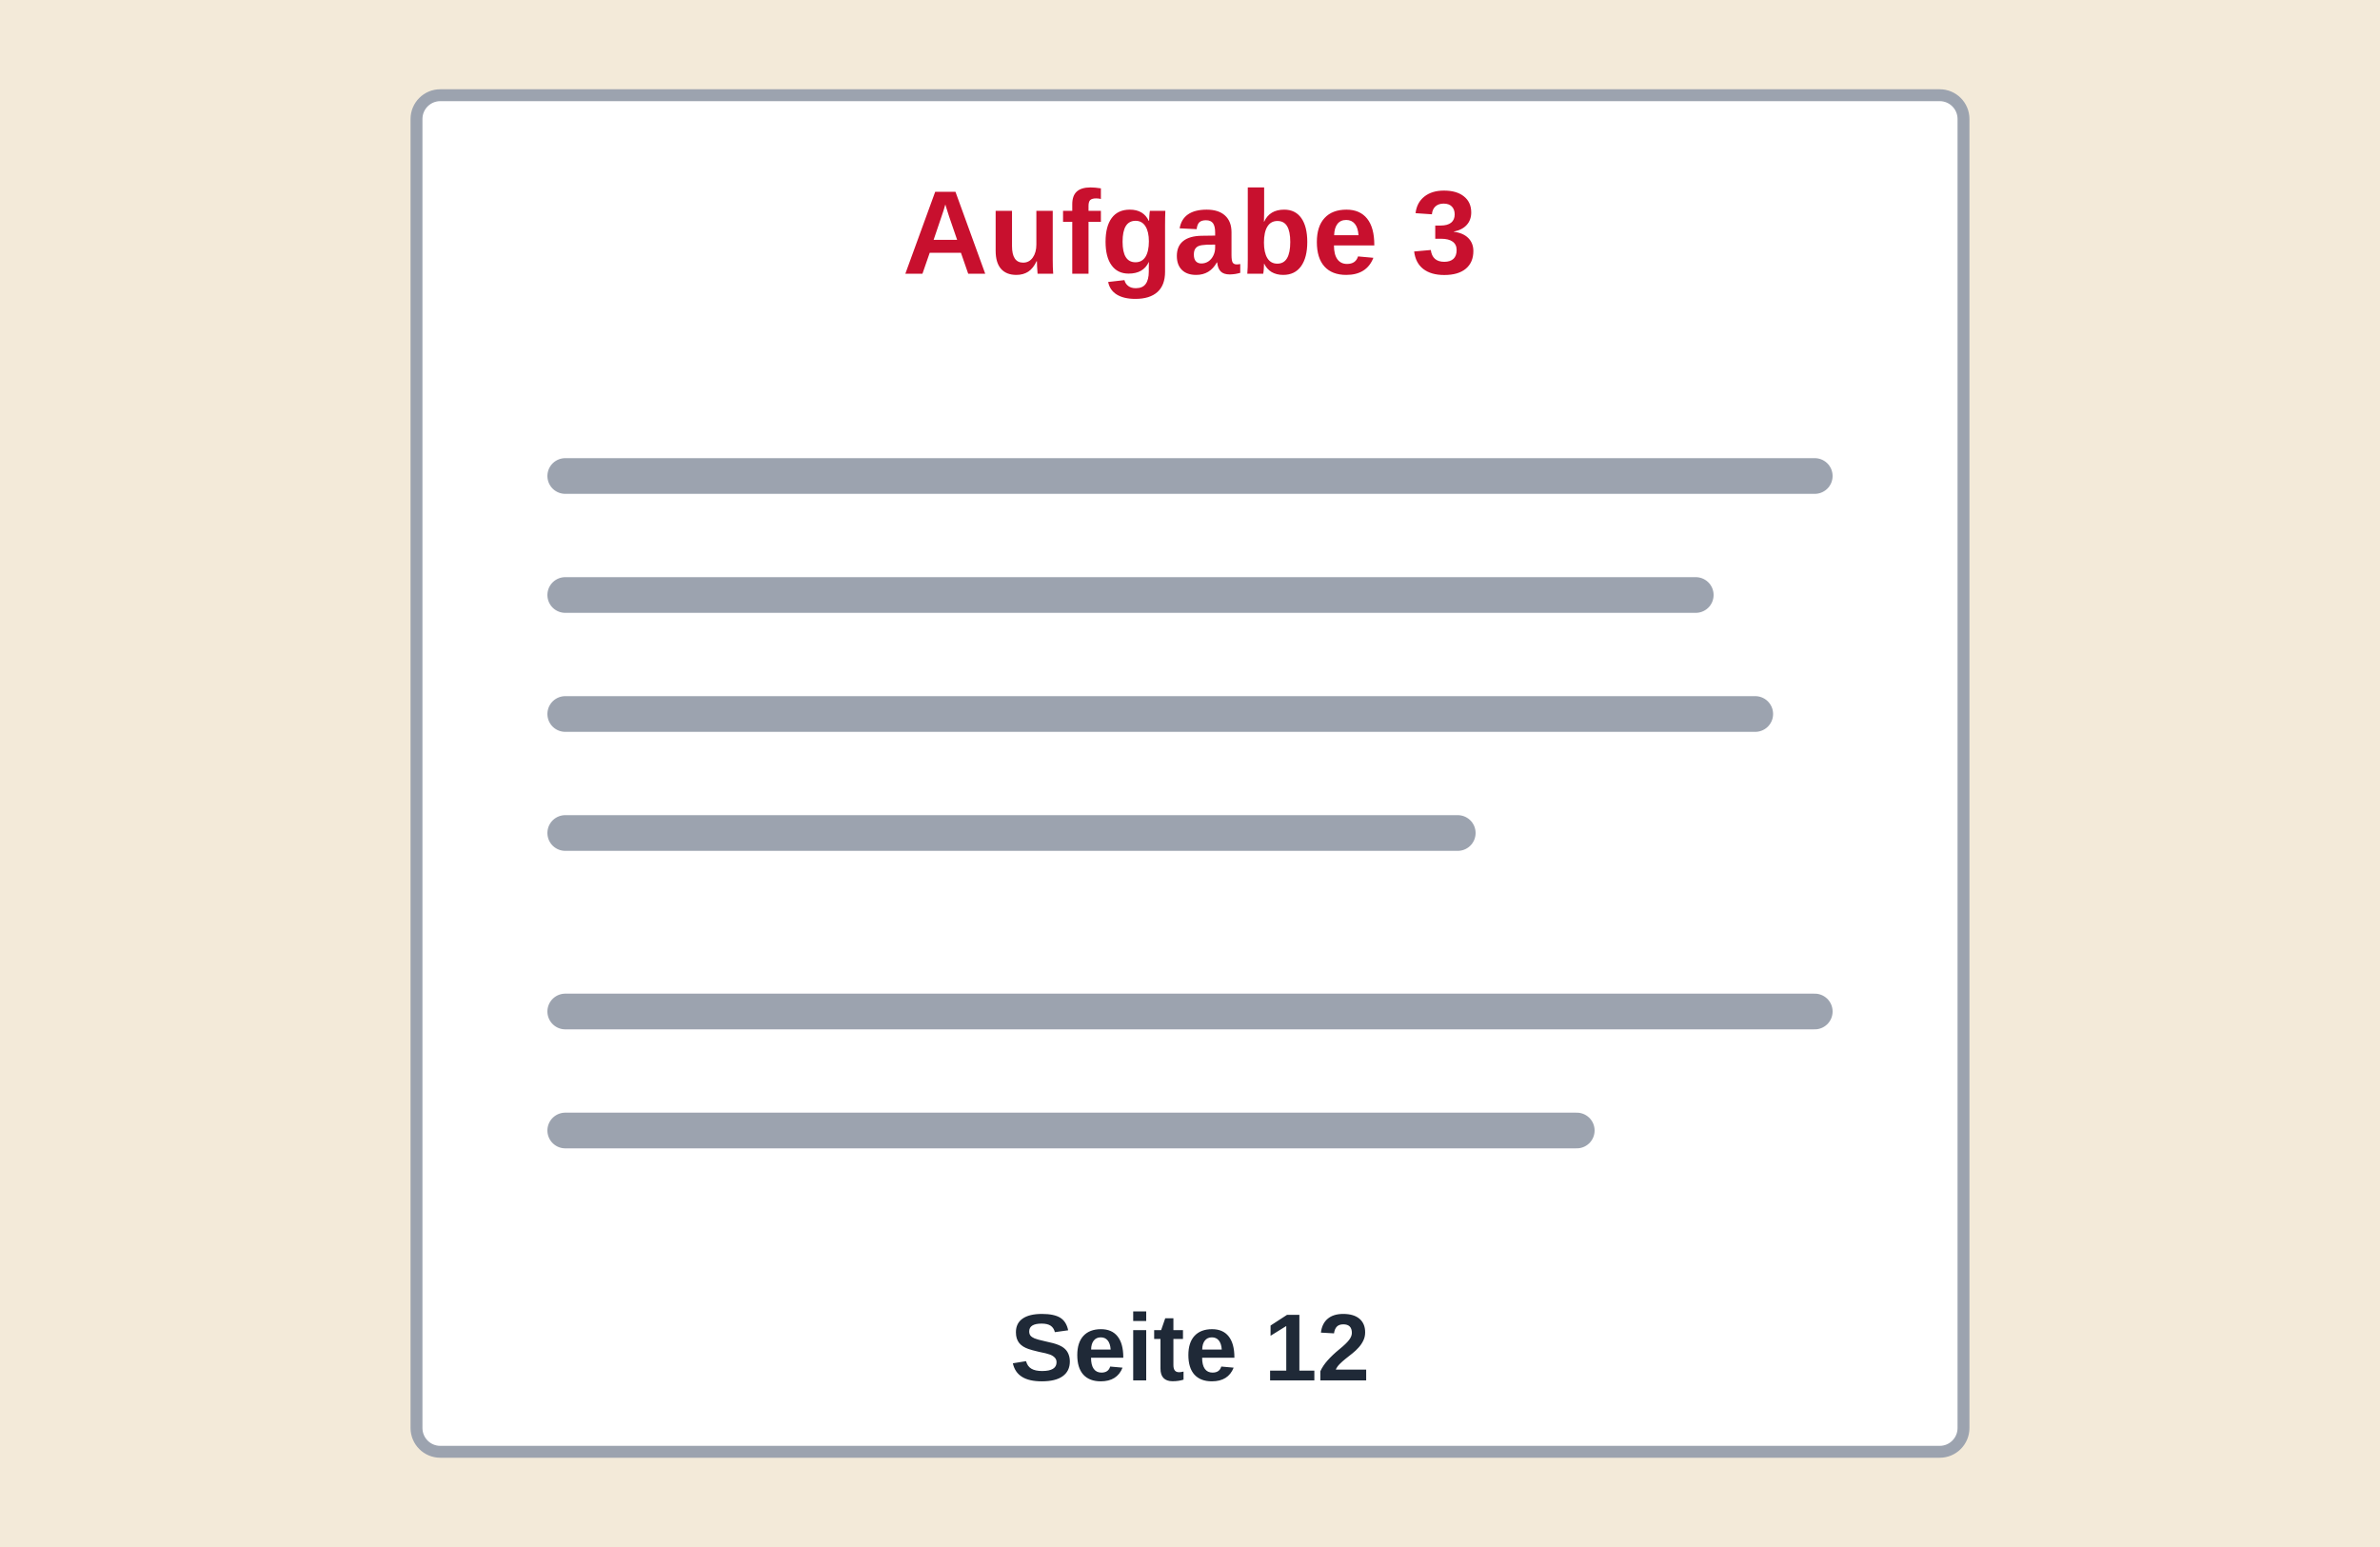
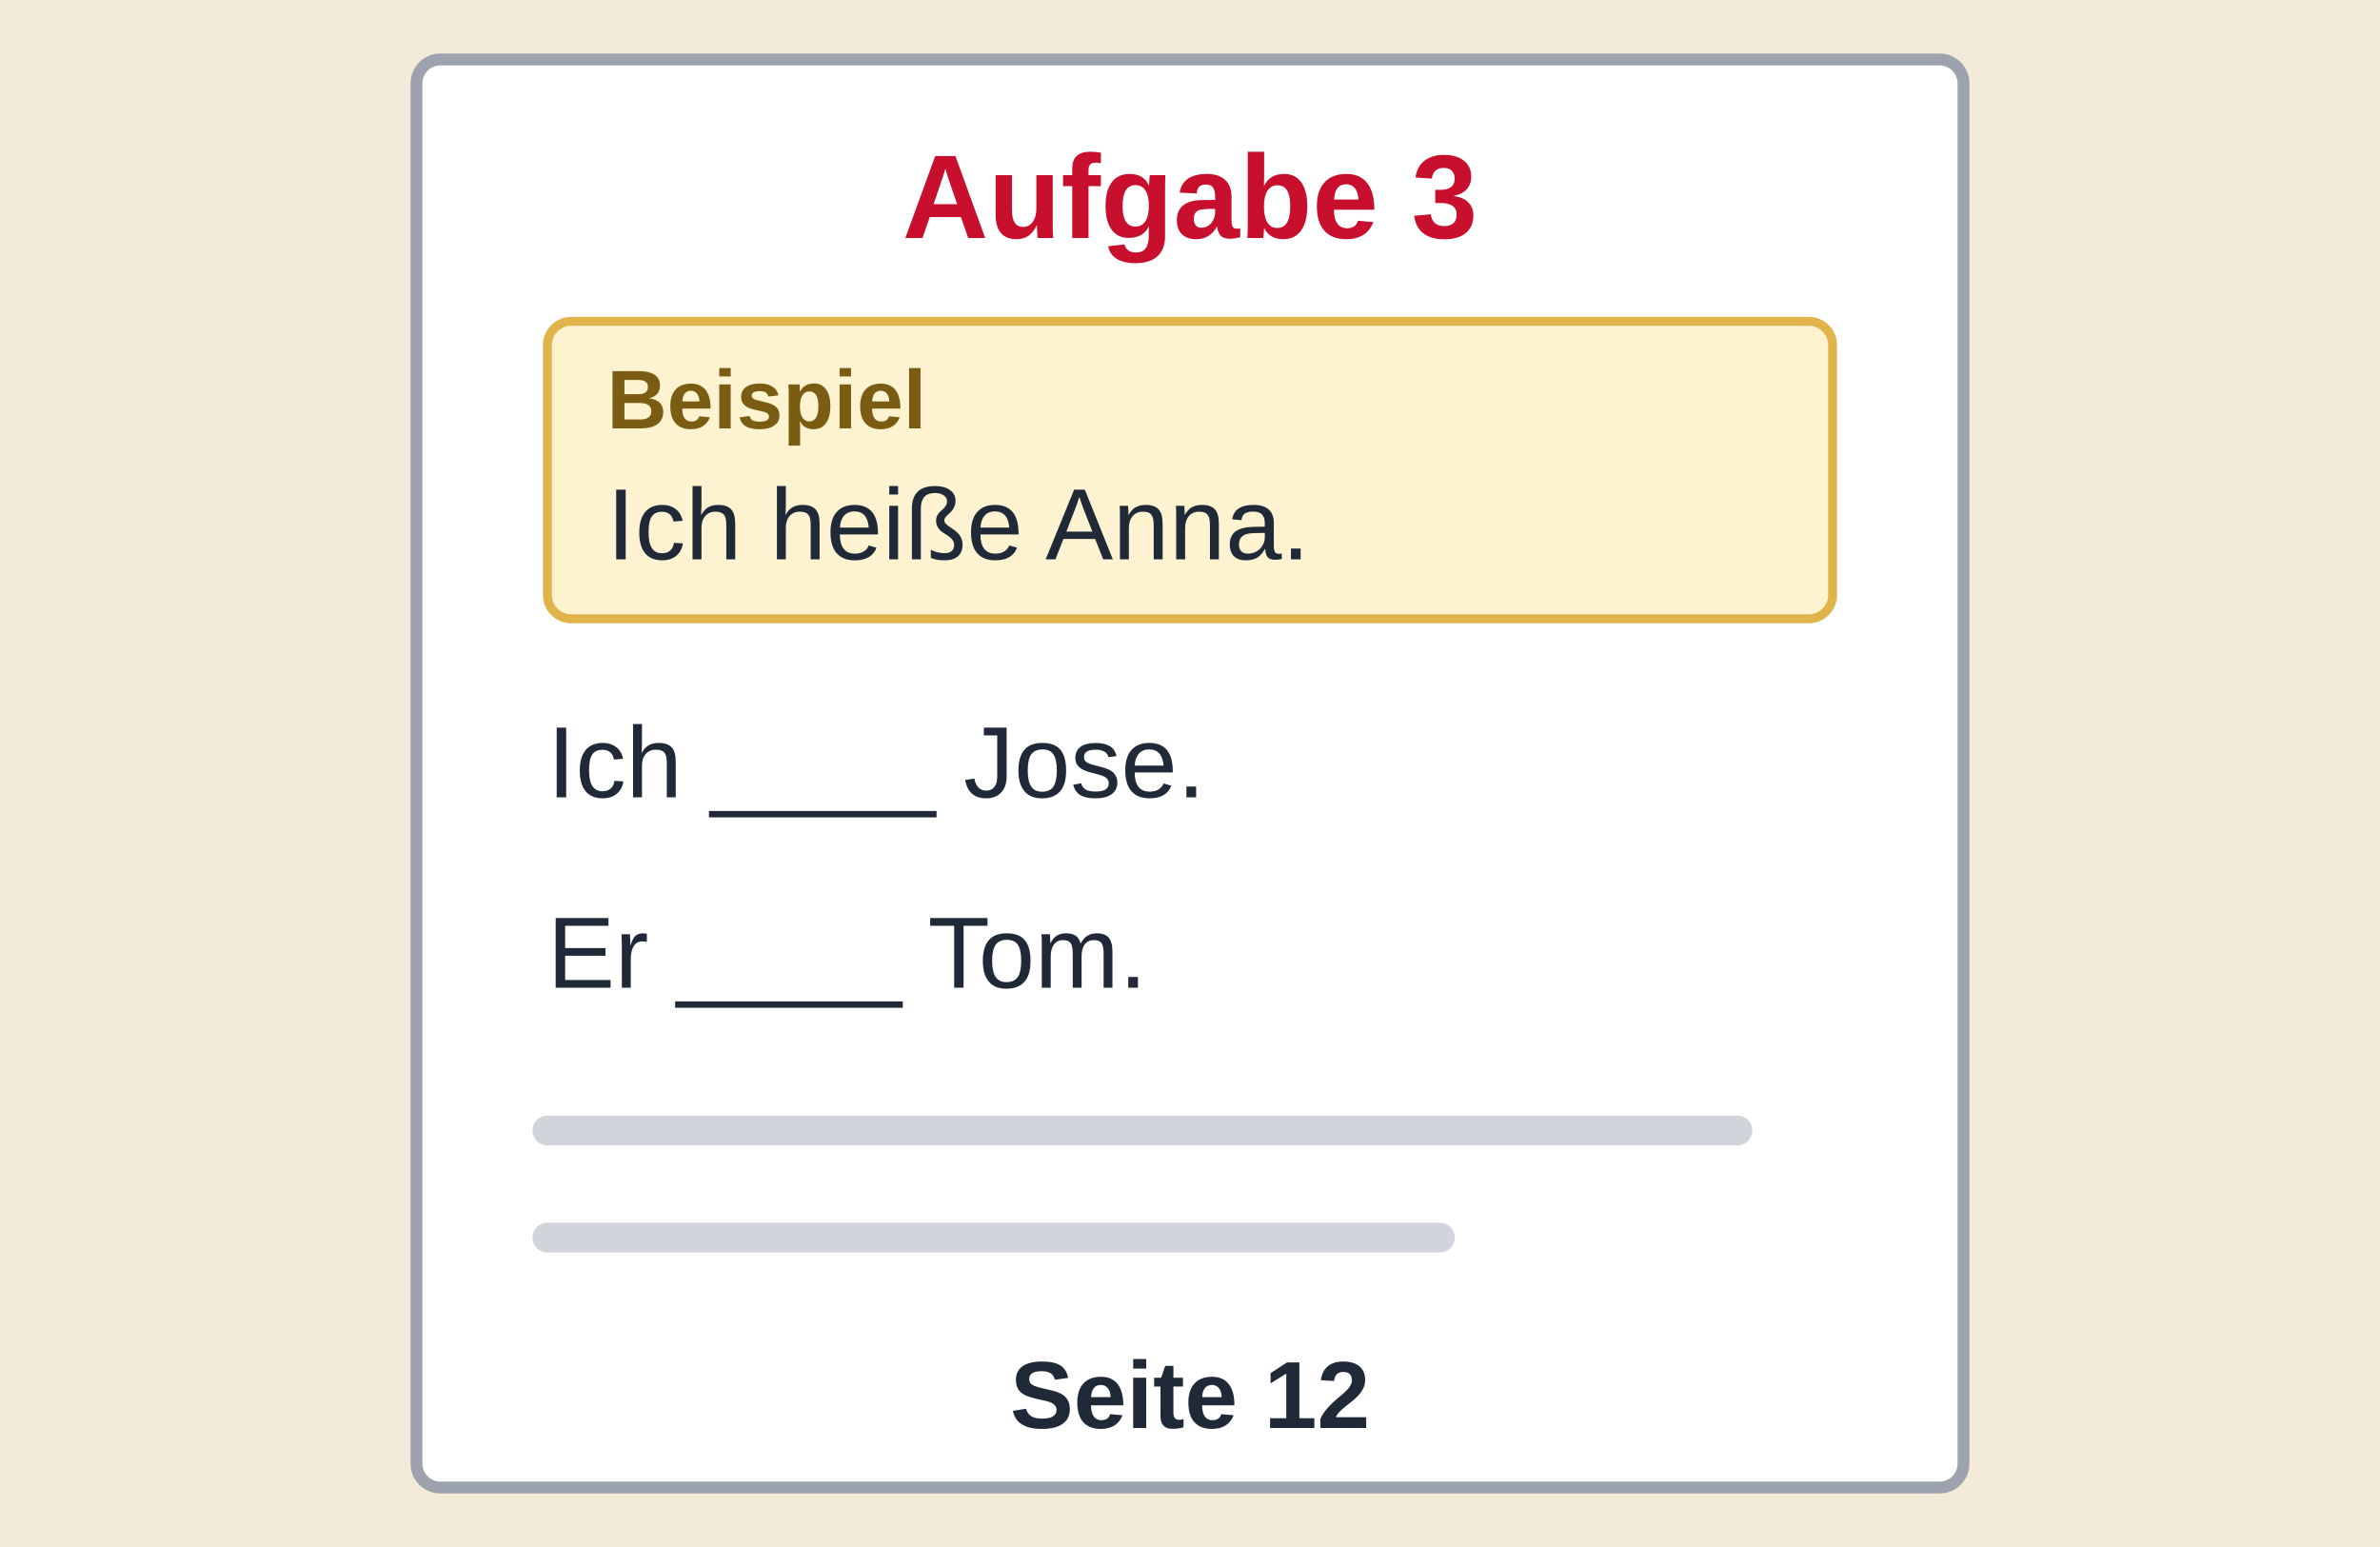
<svg xmlns="http://www.w3.org/2000/svg" viewBox="0 0 400 260" role="img" font-family="Arial, sans-serif">
  <rect width="400" height="260" fill="#f3ead9" />
-   <rect x="70" y="16" width="260" height="228" rx="4" fill="#fff" stroke="#9ca3af" stroke-width="2" />
-   <text x="200" y="46" font-size="20" fill="#c8102e" text-anchor="middle" font-weight="bold">Aufgabe 3</text>
-   <path d="M95 80h210" stroke="#9ca3af" stroke-width="6" stroke-linecap="round" />
-   <path d="M95 100h190" stroke="#9ca3af" stroke-width="6" stroke-linecap="round" />
-   <path d="M95 120h200" stroke="#9ca3af" stroke-width="6" stroke-linecap="round" />
-   <path d="M95 140h150" stroke="#9ca3af" stroke-width="6" stroke-linecap="round" />
-   <path d="M95 170h210" stroke="#9ca3af" stroke-width="6" stroke-linecap="round" />
-   <path d="M95 190h170" stroke="#9ca3af" stroke-width="6" stroke-linecap="round" />
-   <text x="200" y="232" font-size="16" fill="#1f2937" text-anchor="middle" font-weight="bold">Seite 12</text>
+   <rect x="70" y="10" width="260" height="240" rx="4" fill="#fff" stroke="#9ca3af" stroke-width="2" />
+   <text x="200" y="40" font-size="20" fill="#c8102e" text-anchor="middle" font-weight="bold">Aufgabe 3</text>
+   <rect x="92" y="54" width="216" height="50" rx="4" fill="#fdf3d0" stroke="#e0b44a" stroke-width="1.5" />
+   <text x="102" y="72" font-size="14" fill="#7a5d12" text-anchor="start" font-weight="bold">Beispiel</text>
+   <text x="102" y="94" font-size="17" fill="#1f2937" text-anchor="start">Ich heiße Anna.</text>
+   <text x="92" y="134" font-size="17" fill="#1f2937" text-anchor="start">Ich ____ Jose.</text>
+   <text x="92" y="166" font-size="17" fill="#1f2937" text-anchor="start">Er ____ Tom.</text>
+   <path d="M92 190h200" stroke="#d1d5db" stroke-width="5" stroke-linecap="round" />
+   <path d="M92 208h150" stroke="#d1d5db" stroke-width="5" stroke-linecap="round" />
+   <text x="200" y="240" font-size="16" fill="#1f2937" text-anchor="middle" font-weight="bold">Seite 12</text>
</svg>
